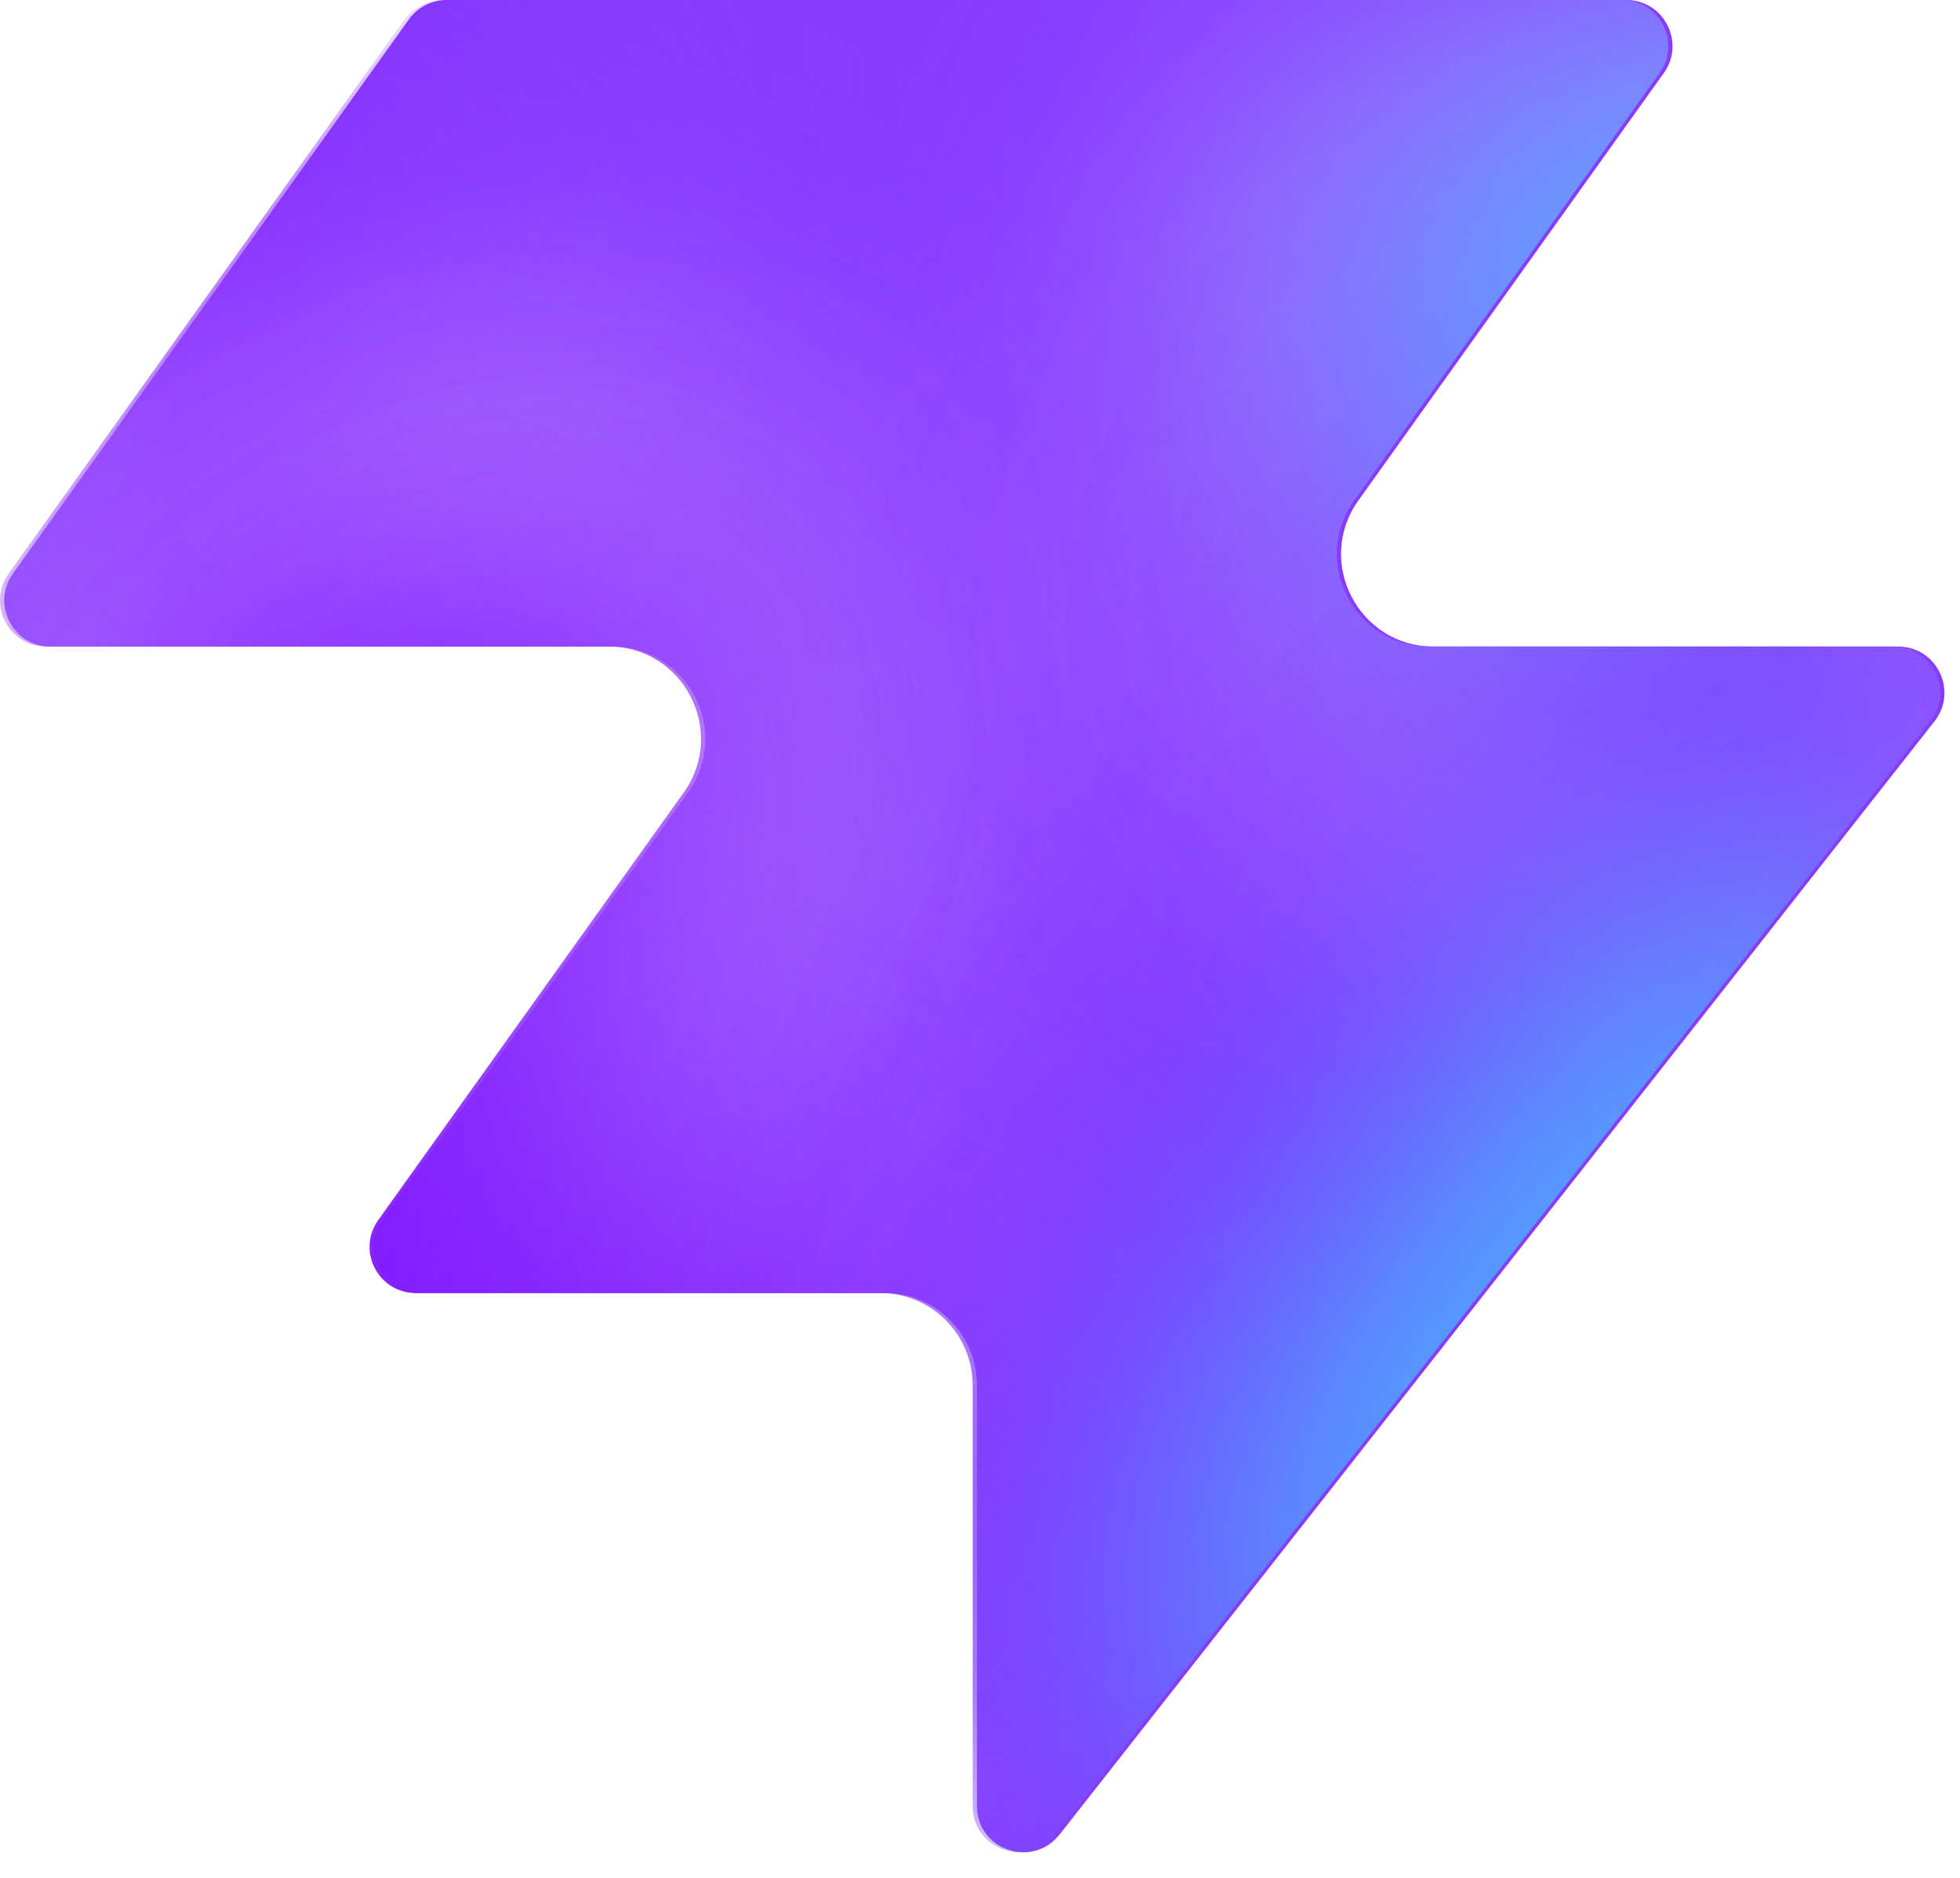
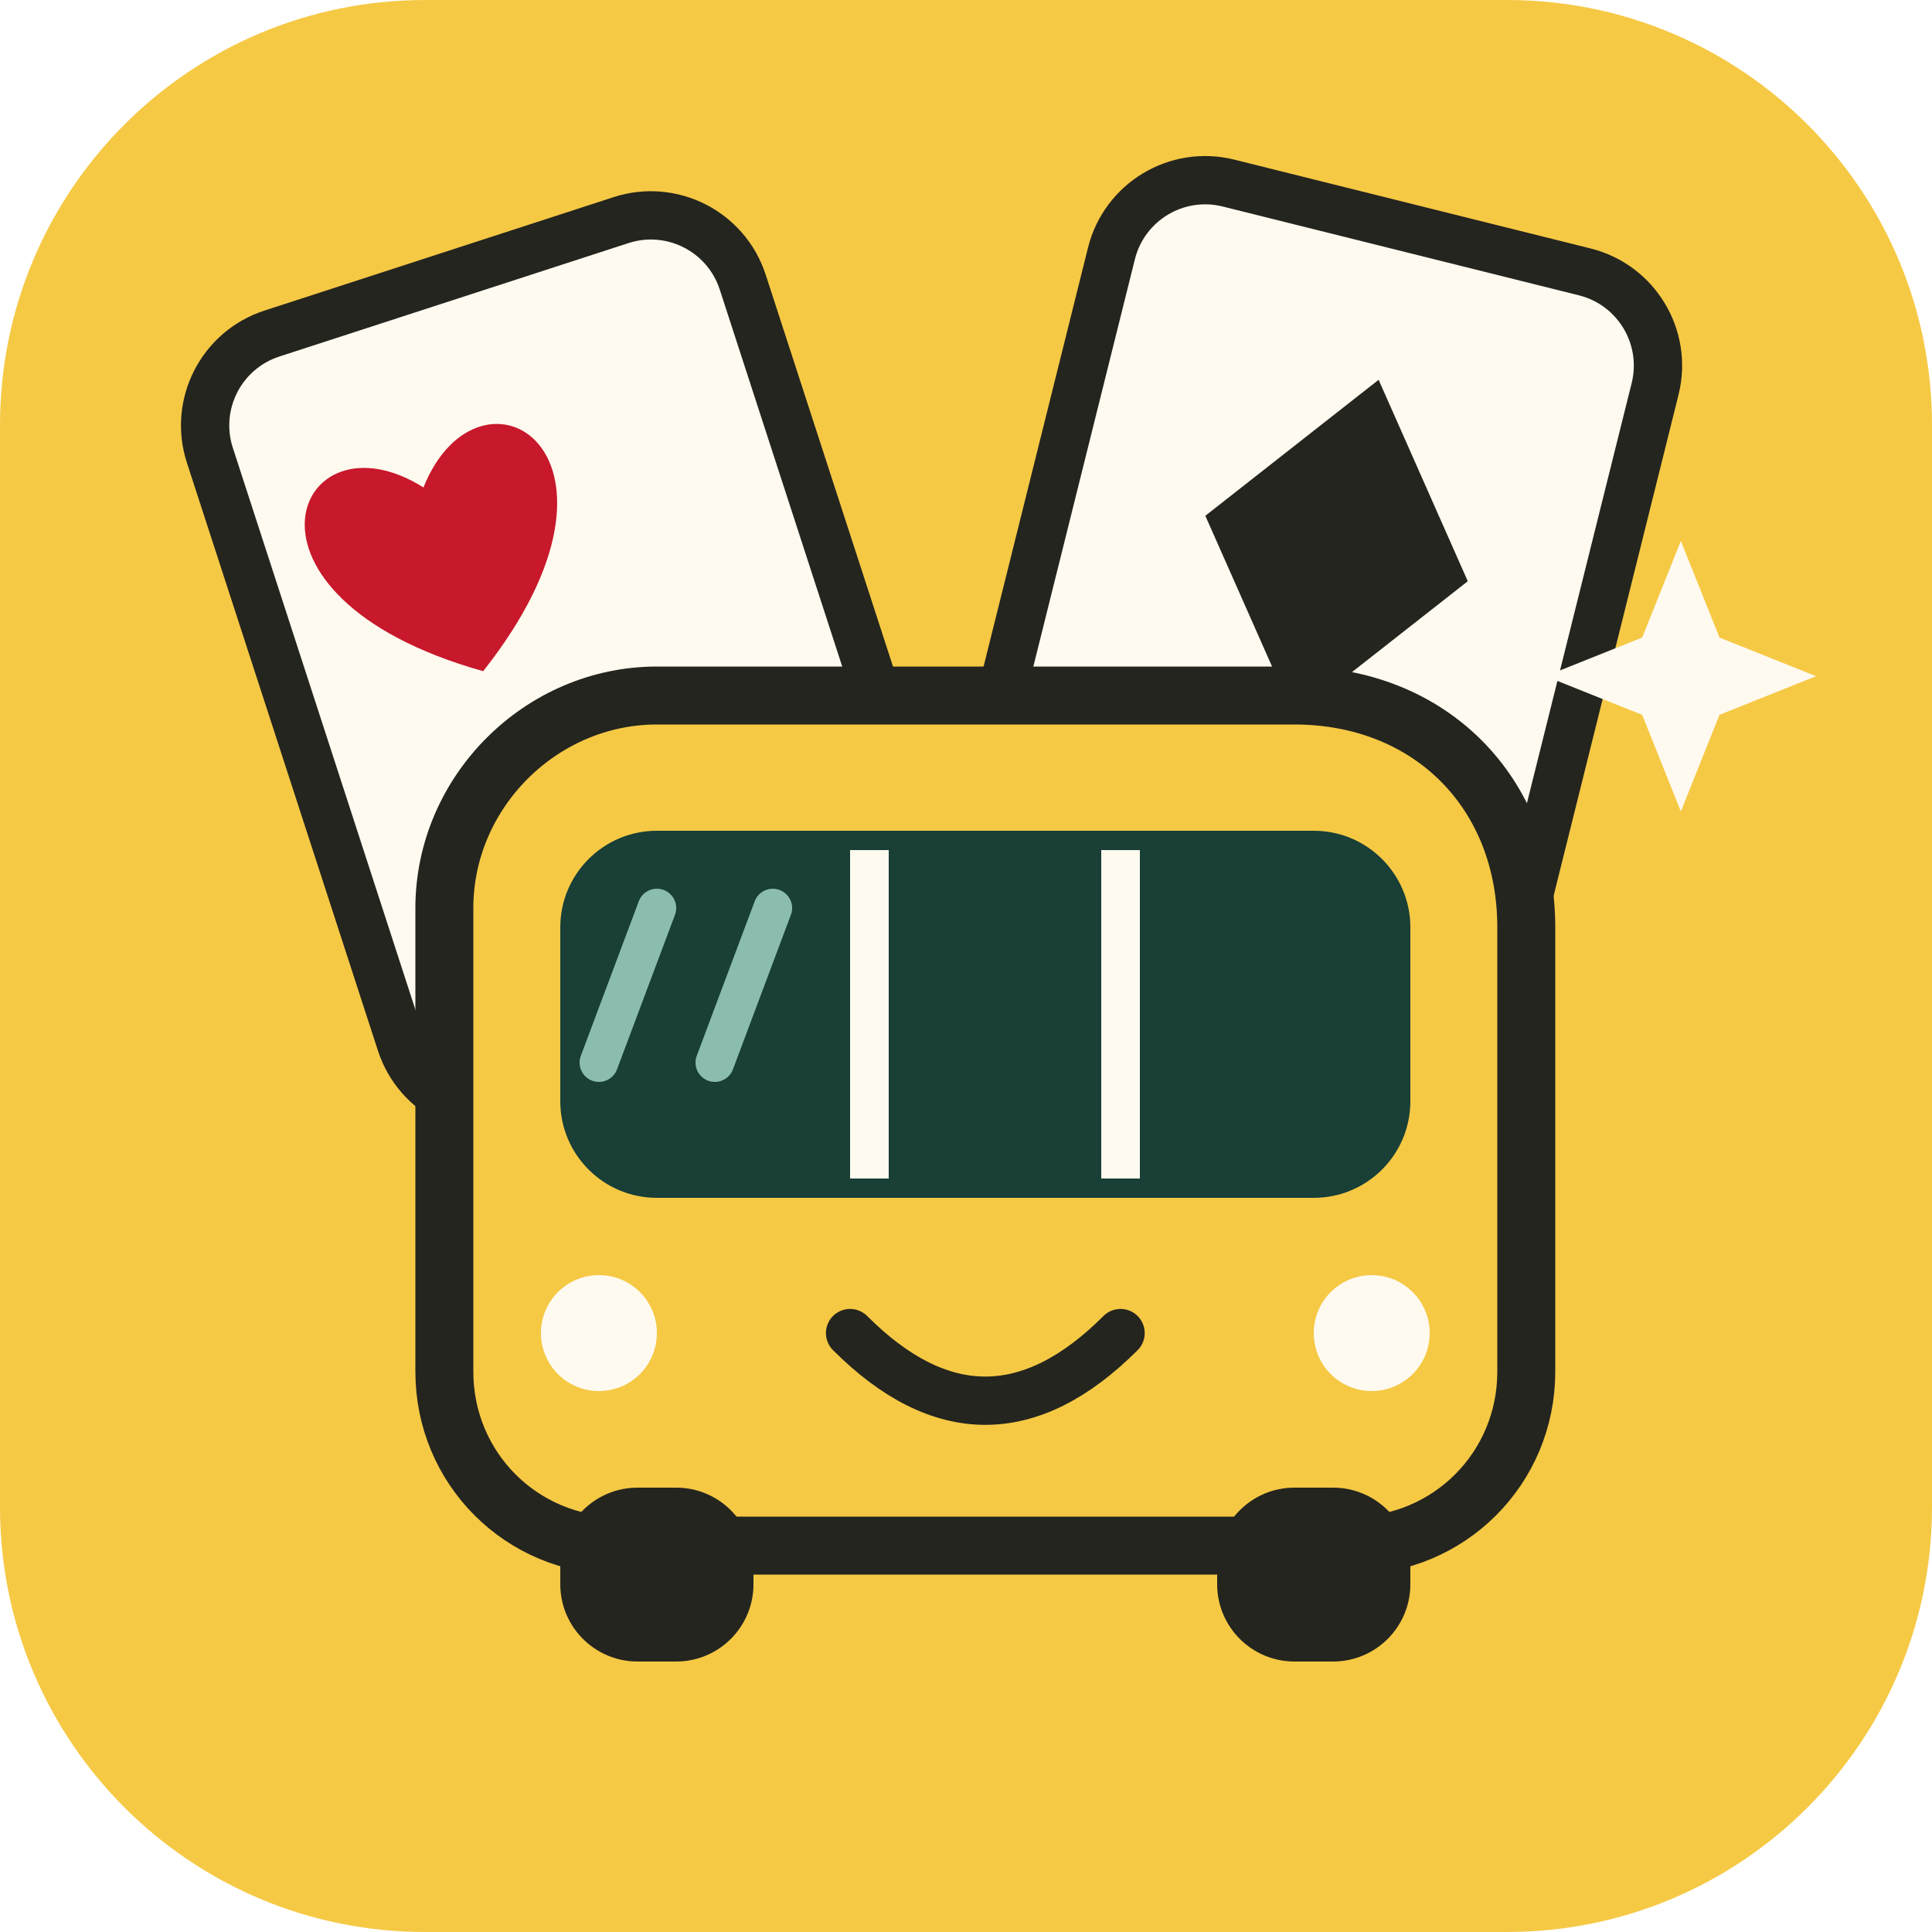
- <svg xmlns="http://www.w3.org/2000/svg" width="48" height="46" fill="none" viewBox="0 0 48 46">
-   <path fill="#863bff" d="M25.946 44.938c-.664.845-2.021.375-2.021-.698V33.937a2.26 2.26 0 0 0-2.262-2.262H10.287c-.92 0-1.456-1.04-.92-1.788l7.48-10.471c1.07-1.497 0-3.578-1.842-3.578H1.237c-.92 0-1.456-1.04-.92-1.788L10.013.474c.214-.297.556-.474.92-.474h28.894c.92 0 1.456 1.04.92 1.788l-7.48 10.471c-1.07 1.498 0 3.579 1.842 3.579h11.377c.943 0 1.473 1.088.89 1.83L25.947 44.94z" style="fill:#863bff;fill:color(display-p3 .525 .23 1);fill-opacity:1" />
-   <mask id="a" width="48" height="46" x="0" y="0" maskUnits="userSpaceOnUse" style="mask-type:alpha">
-     <path fill="#000" d="M25.842 44.938c-.664.844-2.021.375-2.021-.698V33.937a2.26 2.26 0 0 0-2.262-2.262H10.183c-.92 0-1.456-1.04-.92-1.788l7.48-10.471c1.07-1.498 0-3.579-1.842-3.579H1.133c-.92 0-1.456-1.04-.92-1.787L9.91.473c.214-.297.556-.474.92-.474h28.894c.92 0 1.456 1.04.92 1.788l-7.48 10.471c-1.07 1.498 0 3.578 1.842 3.578h11.377c.943 0 1.473 1.088.89 1.832L25.843 44.94z" style="fill:#000;fill-opacity:1" />
-   </mask>
-   <g mask="url(#a)">
-     <g filter="url(#b)">
-       <ellipse cx="5.508" cy="14.704" fill="#ede6ff" rx="5.508" ry="14.704" style="fill:#ede6ff;fill:color(display-p3 .927 .903 1);fill-opacity:1" transform="matrix(.00324 1 1 -.00324 -4.47 31.516)" />
-     </g>
-     <g filter="url(#c)">
-       <ellipse cx="10.399" cy="29.851" fill="#ede6ff" rx="10.399" ry="29.851" style="fill:#ede6ff;fill:color(display-p3 .927 .903 1);fill-opacity:1" transform="matrix(.00324 1 1 -.00324 -39.328 7.883)" />
-     </g>
-     <g filter="url(#d)">
-       <ellipse cx="5.508" cy="30.487" fill="#7e14ff" rx="5.508" ry="30.487" style="fill:#7e14ff;fill:color(display-p3 .492 .077 1);fill-opacity:1" transform="rotate(89.814 -25.913 -14.639)scale(1 -1)" />
-     </g>
-     <g filter="url(#e)">
-       <ellipse cx="5.508" cy="30.599" fill="#7e14ff" rx="5.508" ry="30.599" style="fill:#7e14ff;fill:color(display-p3 .492 .077 1);fill-opacity:1" transform="rotate(89.814 -32.644 -3.334)scale(1 -1)" />
-     </g>
-     <g filter="url(#f)">
-       <ellipse cx="5.508" cy="30.599" fill="#7e14ff" rx="5.508" ry="30.599" style="fill:#7e14ff;fill:color(display-p3 .492 .077 1);fill-opacity:1" transform="matrix(.00324 1 1 -.00324 -34.34 30.47)" />
-     </g>
-     <g filter="url(#g)">
-       <ellipse cx="14.072" cy="22.078" fill="#ede6ff" rx="14.072" ry="22.078" style="fill:#ede6ff;fill:color(display-p3 .927 .903 1);fill-opacity:1" transform="rotate(93.35 24.506 48.493)scale(-1 1)" />
-     </g>
-     <g filter="url(#h)">
-       <ellipse cx="3.47" cy="21.501" fill="#7e14ff" rx="3.47" ry="21.501" style="fill:#7e14ff;fill:color(display-p3 .492 .077 1);fill-opacity:1" transform="rotate(89.009 28.708 47.59)scale(-1 1)" />
-     </g>
-     <g filter="url(#i)">
-       <ellipse cx="3.47" cy="21.501" fill="#7e14ff" rx="3.47" ry="21.501" style="fill:#7e14ff;fill:color(display-p3 .492 .077 1);fill-opacity:1" transform="rotate(89.009 28.708 47.59)scale(-1 1)" />
-     </g>
-     <g filter="url(#j)">
-       <ellipse cx=".387" cy="8.972" fill="#7e14ff" rx="4.407" ry="29.108" style="fill:#7e14ff;fill:color(display-p3 .492 .077 1);fill-opacity:1" transform="rotate(39.51 .387 8.972)" />
-     </g>
-     <g filter="url(#k)">
-       <ellipse cx="47.523" cy="-6.092" fill="#7e14ff" rx="4.407" ry="29.108" style="fill:#7e14ff;fill:color(display-p3 .492 .077 1);fill-opacity:1" transform="rotate(37.892 47.523 -6.092)" />
-     </g>
-     <g filter="url(#l)">
-       <ellipse cx="41.412" cy="6.333" fill="#47bfff" rx="5.971" ry="9.665" style="fill:#47bfff;fill:color(display-p3 .28 .748 1);fill-opacity:1" transform="rotate(37.892 41.412 6.333)" />
-     </g>
-     <g filter="url(#m)">
-       <ellipse cx="-1.879" cy="38.332" fill="#7e14ff" rx="4.407" ry="29.108" style="fill:#7e14ff;fill:color(display-p3 .492 .077 1);fill-opacity:1" transform="rotate(37.892 -1.88 38.332)" />
-     </g>
-     <g filter="url(#n)">
-       <ellipse cx="-1.879" cy="38.332" fill="#7e14ff" rx="4.407" ry="29.108" style="fill:#7e14ff;fill:color(display-p3 .492 .077 1);fill-opacity:1" transform="rotate(37.892 -1.88 38.332)" />
-     </g>
-     <g filter="url(#o)">
-       <ellipse cx="35.651" cy="29.907" fill="#7e14ff" rx="4.407" ry="29.108" style="fill:#7e14ff;fill:color(display-p3 .492 .077 1);fill-opacity:1" transform="rotate(37.892 35.651 29.907)" />
-     </g>
-     <g filter="url(#p)">
-       <ellipse cx="38.418" cy="32.4" fill="#47bfff" rx="5.971" ry="15.297" style="fill:#47bfff;fill:color(display-p3 .28 .748 1);fill-opacity:1" transform="rotate(37.892 38.418 32.4)" />
-     </g>
+ <svg xmlns="http://www.w3.org/2000/svg" viewBox="0 0 100 100" fill="none">
+   <rect width="100" height="100" rx="22" fill="#f6c945" />
+   <g transform="rotate(-18 31 37)">
+     <rect x="16" y="13" width="29" height="42" rx="5" fill="#fffaf0" stroke="#24251f" stroke-width="2.5" />
+     <path d="M26 23c-5-6-12 2 0 10 12-8 5-16 0-10Z" fill="#c8182b" />
  </g>
-   <defs>
-     <filter id="b" width="60.045" height="41.654" x="-19.77" y="16.149" color-interpolation-filters="sRGB" filterUnits="userSpaceOnUse">
-       <feFlood flood-opacity="0" result="BackgroundImageFix" />
-       <feBlend in="SourceGraphic" in2="BackgroundImageFix" result="shape" />
-       <feGaussianBlur result="effect1_foregroundBlur_2002_17158" stdDeviation="7.659" />
-     </filter>
-     <filter id="c" width="90.34" height="51.437" x="-54.613" y="-7.533" color-interpolation-filters="sRGB" filterUnits="userSpaceOnUse">
-       <feFlood flood-opacity="0" result="BackgroundImageFix" />
-       <feBlend in="SourceGraphic" in2="BackgroundImageFix" result="shape" />
-       <feGaussianBlur result="effect1_foregroundBlur_2002_17158" stdDeviation="7.659" />
-     </filter>
-     <filter id="d" width="79.355" height="29.4" x="-49.64" y="2.03" color-interpolation-filters="sRGB" filterUnits="userSpaceOnUse">
-       <feFlood flood-opacity="0" result="BackgroundImageFix" />
-       <feBlend in="SourceGraphic" in2="BackgroundImageFix" result="shape" />
-       <feGaussianBlur result="effect1_foregroundBlur_2002_17158" stdDeviation="4.596" />
-     </filter>
-     <filter id="e" width="79.579" height="29.4" x="-45.045" y="20.029" color-interpolation-filters="sRGB" filterUnits="userSpaceOnUse">
-       <feFlood flood-opacity="0" result="BackgroundImageFix" />
-       <feBlend in="SourceGraphic" in2="BackgroundImageFix" result="shape" />
-       <feGaussianBlur result="effect1_foregroundBlur_2002_17158" stdDeviation="4.596" />
-     </filter>
-     <filter id="f" width="79.579" height="29.4" x="-43.513" y="21.178" color-interpolation-filters="sRGB" filterUnits="userSpaceOnUse">
-       <feFlood flood-opacity="0" result="BackgroundImageFix" />
-       <feBlend in="SourceGraphic" in2="BackgroundImageFix" result="shape" />
-       <feGaussianBlur result="effect1_foregroundBlur_2002_17158" stdDeviation="4.596" />
-     </filter>
-     <filter id="g" width="74.749" height="58.852" x="15.756" y="-17.901" color-interpolation-filters="sRGB" filterUnits="userSpaceOnUse">
-       <feFlood flood-opacity="0" result="BackgroundImageFix" />
-       <feBlend in="SourceGraphic" in2="BackgroundImageFix" result="shape" />
-       <feGaussianBlur result="effect1_foregroundBlur_2002_17158" stdDeviation="7.659" />
-     </filter>
-     <filter id="h" width="61.377" height="25.362" x="23.548" y="2.284" color-interpolation-filters="sRGB" filterUnits="userSpaceOnUse">
-       <feFlood flood-opacity="0" result="BackgroundImageFix" />
-       <feBlend in="SourceGraphic" in2="BackgroundImageFix" result="shape" />
-       <feGaussianBlur result="effect1_foregroundBlur_2002_17158" stdDeviation="4.596" />
-     </filter>
-     <filter id="i" width="61.377" height="25.362" x="23.548" y="2.284" color-interpolation-filters="sRGB" filterUnits="userSpaceOnUse">
-       <feFlood flood-opacity="0" result="BackgroundImageFix" />
-       <feBlend in="SourceGraphic" in2="BackgroundImageFix" result="shape" />
-       <feGaussianBlur result="effect1_foregroundBlur_2002_17158" stdDeviation="4.596" />
-     </filter>
-     <filter id="j" width="56.045" height="63.649" x="-27.636" y="-22.853" color-interpolation-filters="sRGB" filterUnits="userSpaceOnUse">
-       <feFlood flood-opacity="0" result="BackgroundImageFix" />
-       <feBlend in="SourceGraphic" in2="BackgroundImageFix" result="shape" />
-       <feGaussianBlur result="effect1_foregroundBlur_2002_17158" stdDeviation="4.596" />
-     </filter>
-     <filter id="k" width="54.814" height="64.646" x="20.116" y="-38.415" color-interpolation-filters="sRGB" filterUnits="userSpaceOnUse">
-       <feFlood flood-opacity="0" result="BackgroundImageFix" />
-       <feBlend in="SourceGraphic" in2="BackgroundImageFix" result="shape" />
-       <feGaussianBlur result="effect1_foregroundBlur_2002_17158" stdDeviation="4.596" />
-     </filter>
-     <filter id="l" width="33.541" height="35.313" x="24.641" y="-11.323" color-interpolation-filters="sRGB" filterUnits="userSpaceOnUse">
-       <feFlood flood-opacity="0" result="BackgroundImageFix" />
-       <feBlend in="SourceGraphic" in2="BackgroundImageFix" result="shape" />
-       <feGaussianBlur result="effect1_foregroundBlur_2002_17158" stdDeviation="4.596" />
-     </filter>
-     <filter id="m" width="54.814" height="64.646" x="-29.286" y="6.009" color-interpolation-filters="sRGB" filterUnits="userSpaceOnUse">
-       <feFlood flood-opacity="0" result="BackgroundImageFix" />
-       <feBlend in="SourceGraphic" in2="BackgroundImageFix" result="shape" />
-       <feGaussianBlur result="effect1_foregroundBlur_2002_17158" stdDeviation="4.596" />
-     </filter>
-     <filter id="n" width="54.814" height="64.646" x="-29.286" y="6.009" color-interpolation-filters="sRGB" filterUnits="userSpaceOnUse">
-       <feFlood flood-opacity="0" result="BackgroundImageFix" />
-       <feBlend in="SourceGraphic" in2="BackgroundImageFix" result="shape" />
-       <feGaussianBlur result="effect1_foregroundBlur_2002_17158" stdDeviation="4.596" />
-     </filter>
-     <filter id="o" width="54.814" height="64.646" x="8.244" y="-2.416" color-interpolation-filters="sRGB" filterUnits="userSpaceOnUse">
-       <feFlood flood-opacity="0" result="BackgroundImageFix" />
-       <feBlend in="SourceGraphic" in2="BackgroundImageFix" result="shape" />
-       <feGaussianBlur result="effect1_foregroundBlur_2002_17158" stdDeviation="4.596" />
-     </filter>
-     <filter id="p" width="39.409" height="43.623" x="18.713" y="10.588" color-interpolation-filters="sRGB" filterUnits="userSpaceOnUse">
-       <feFlood flood-opacity="0" result="BackgroundImageFix" />
-       <feBlend in="SourceGraphic" in2="BackgroundImageFix" result="shape" />
-       <feGaussianBlur result="effect1_foregroundBlur_2002_17158" stdDeviation="4.596" />
-     </filter>
-   </defs>
+   <g transform="rotate(14 67 33)">
+     <rect x="53" y="11" width="29" height="42" rx="5" fill="#fffaf0" stroke="#24251f" stroke-width="2.5" />
+     <path d="m68 19-7 9 7 9 7-9-7-9Z" fill="#24251f" />
+   </g>
+   <path d="M23 47c0-6 5-11 11-11h33c7 0 12 5 12 12v23c0 5-4 9-9 9H32c-5 0-9-4-9-9V47Z" fill="#f6c945" stroke="#24251f" stroke-width="3" />
+   <rect x="29" y="43" width="44" height="19" rx="5" fill="#193f36" />
+   <path d="M45 44v17m13-17v17" stroke="#fffaf0" stroke-width="2" />
+   <path d="m34 47-3 8m9-8-3 8" stroke="#8bbdaf" stroke-width="2" stroke-linecap="round" />
+   <circle cx="31" cy="69" r="3" fill="#fffaf0" />
+   <circle cx="71" cy="69" r="3" fill="#fffaf0" />
+   <path d="M44 69q7 7 14 0" stroke="#24251f" stroke-width="2.5" stroke-linecap="round" />
+   <rect x="29" y="77" width="10" height="9" rx="4" fill="#24251f" />
+   <rect x="63" y="77" width="10" height="9" rx="4" fill="#24251f" />
+   <path d="m85 33 2-5 2 5 5 2-5 2-2 5-2-5-5-2 5-2Z" fill="#fffaf0" />
</svg>
